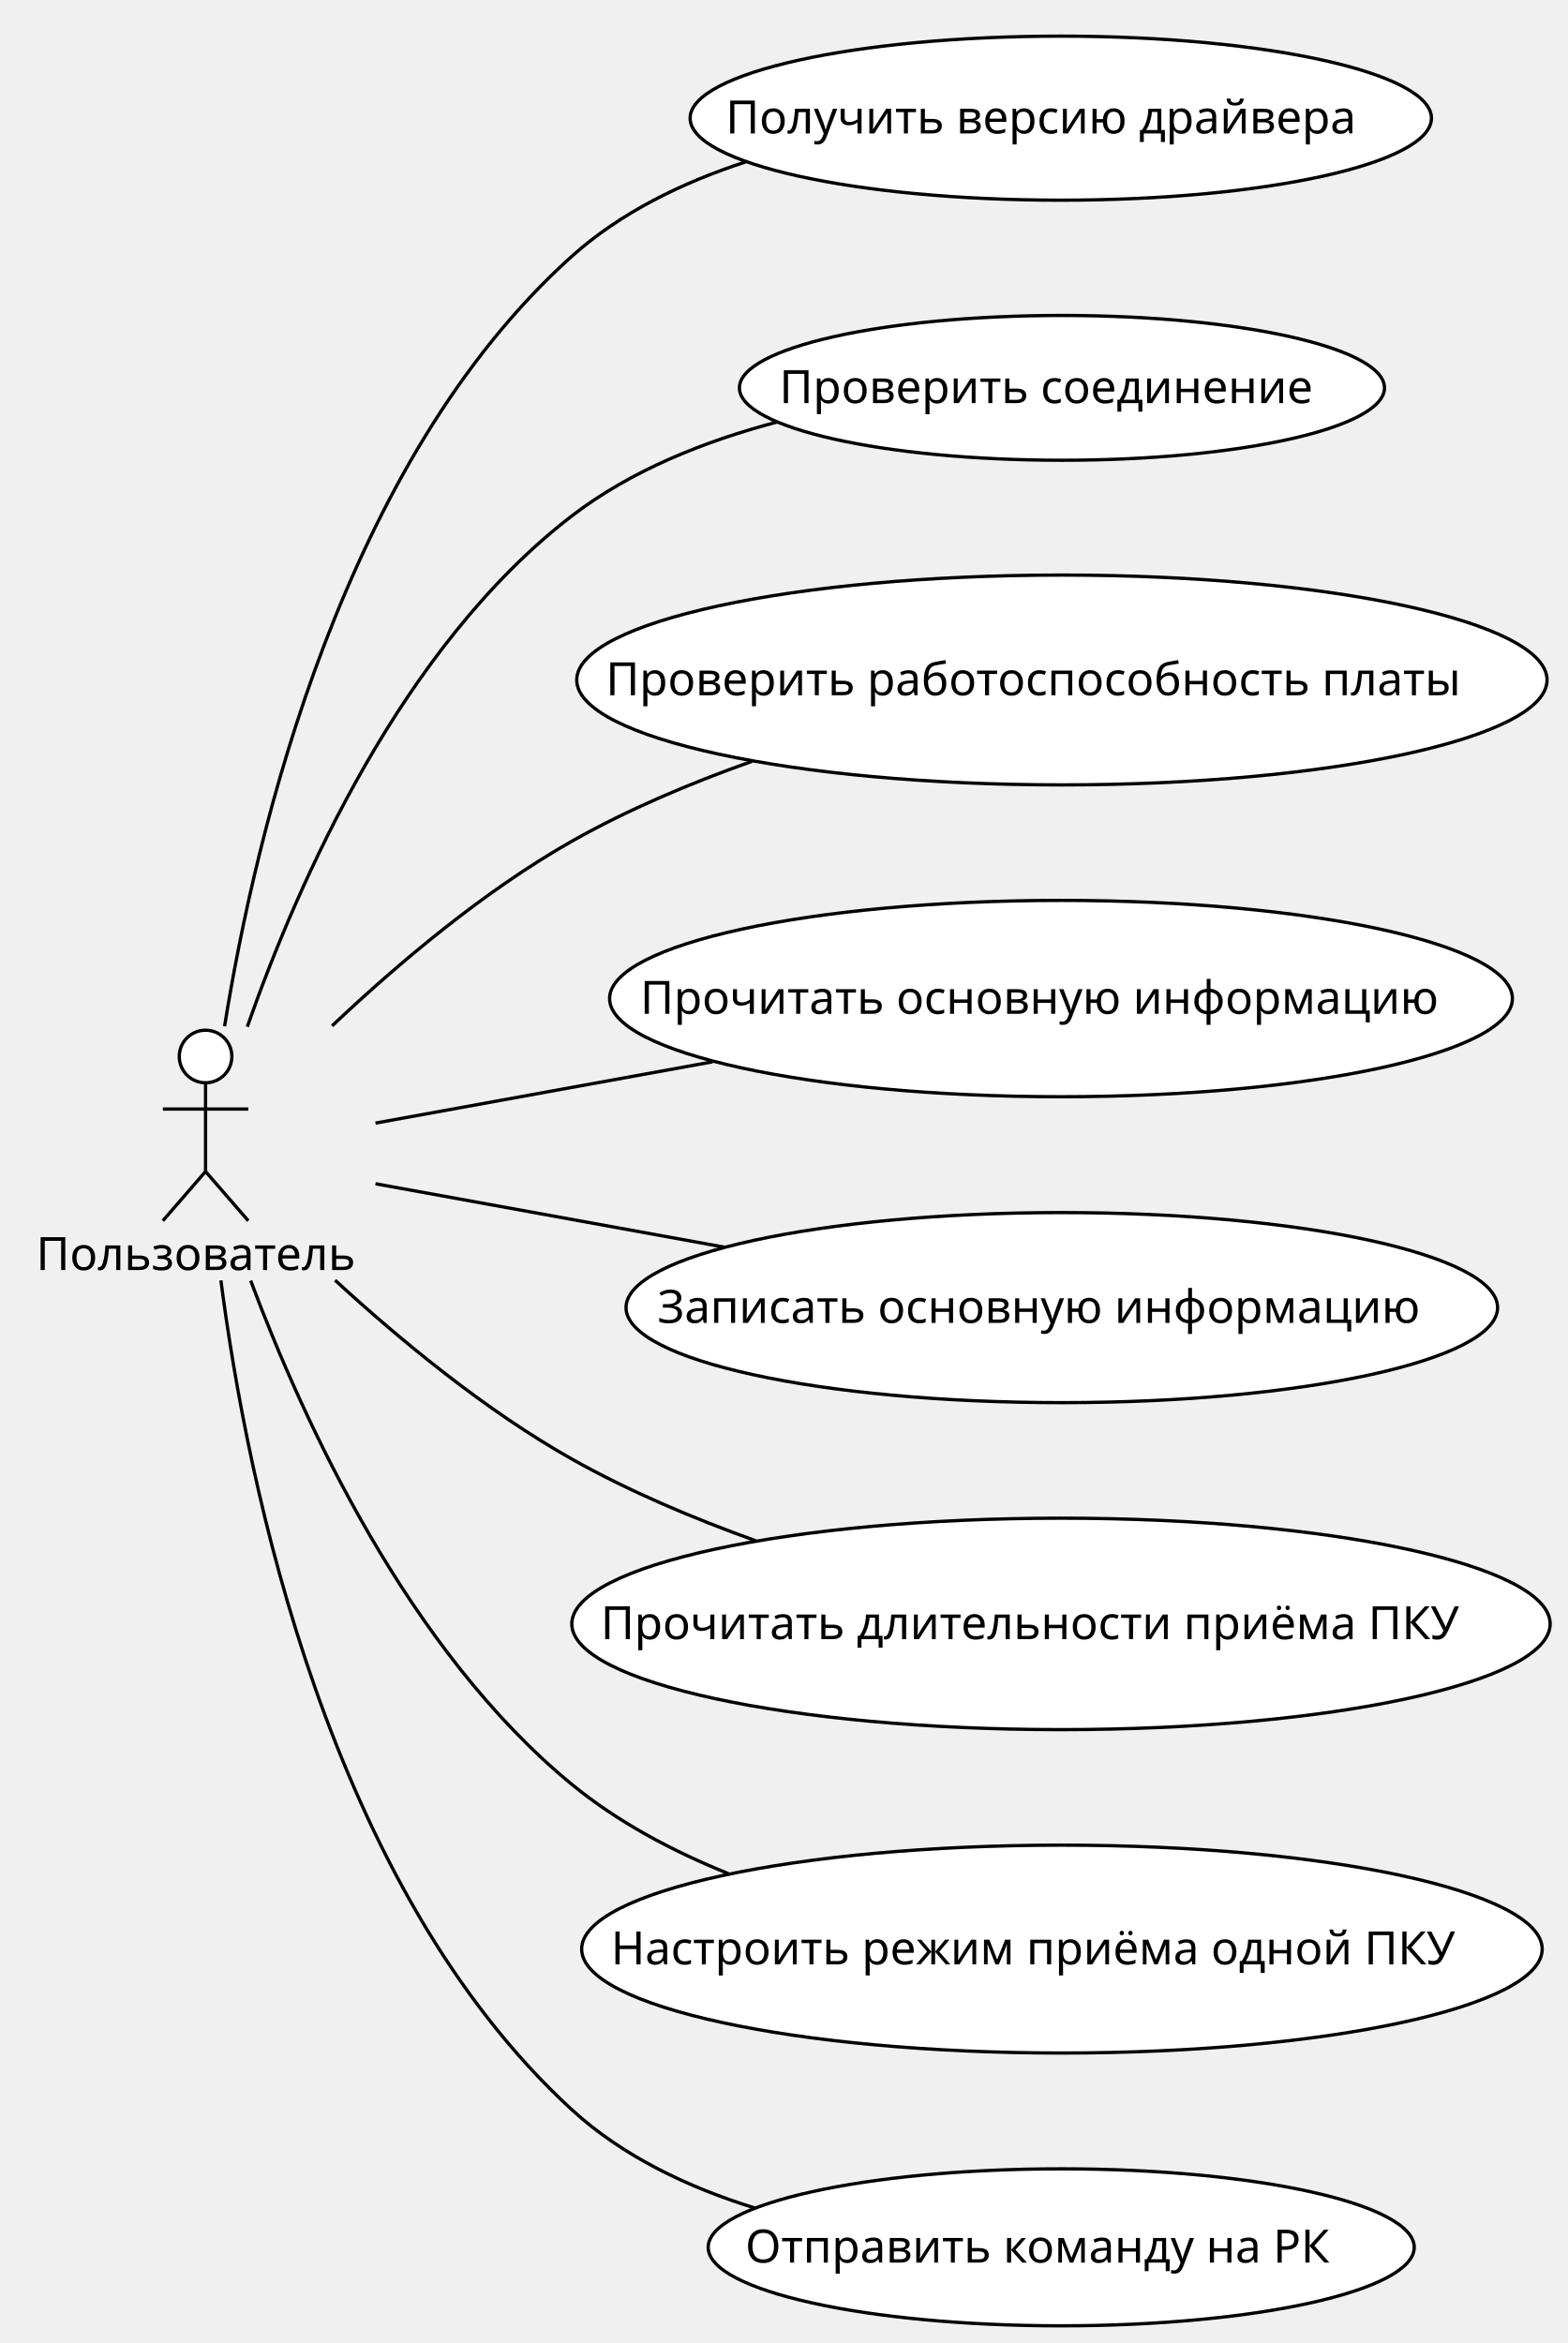
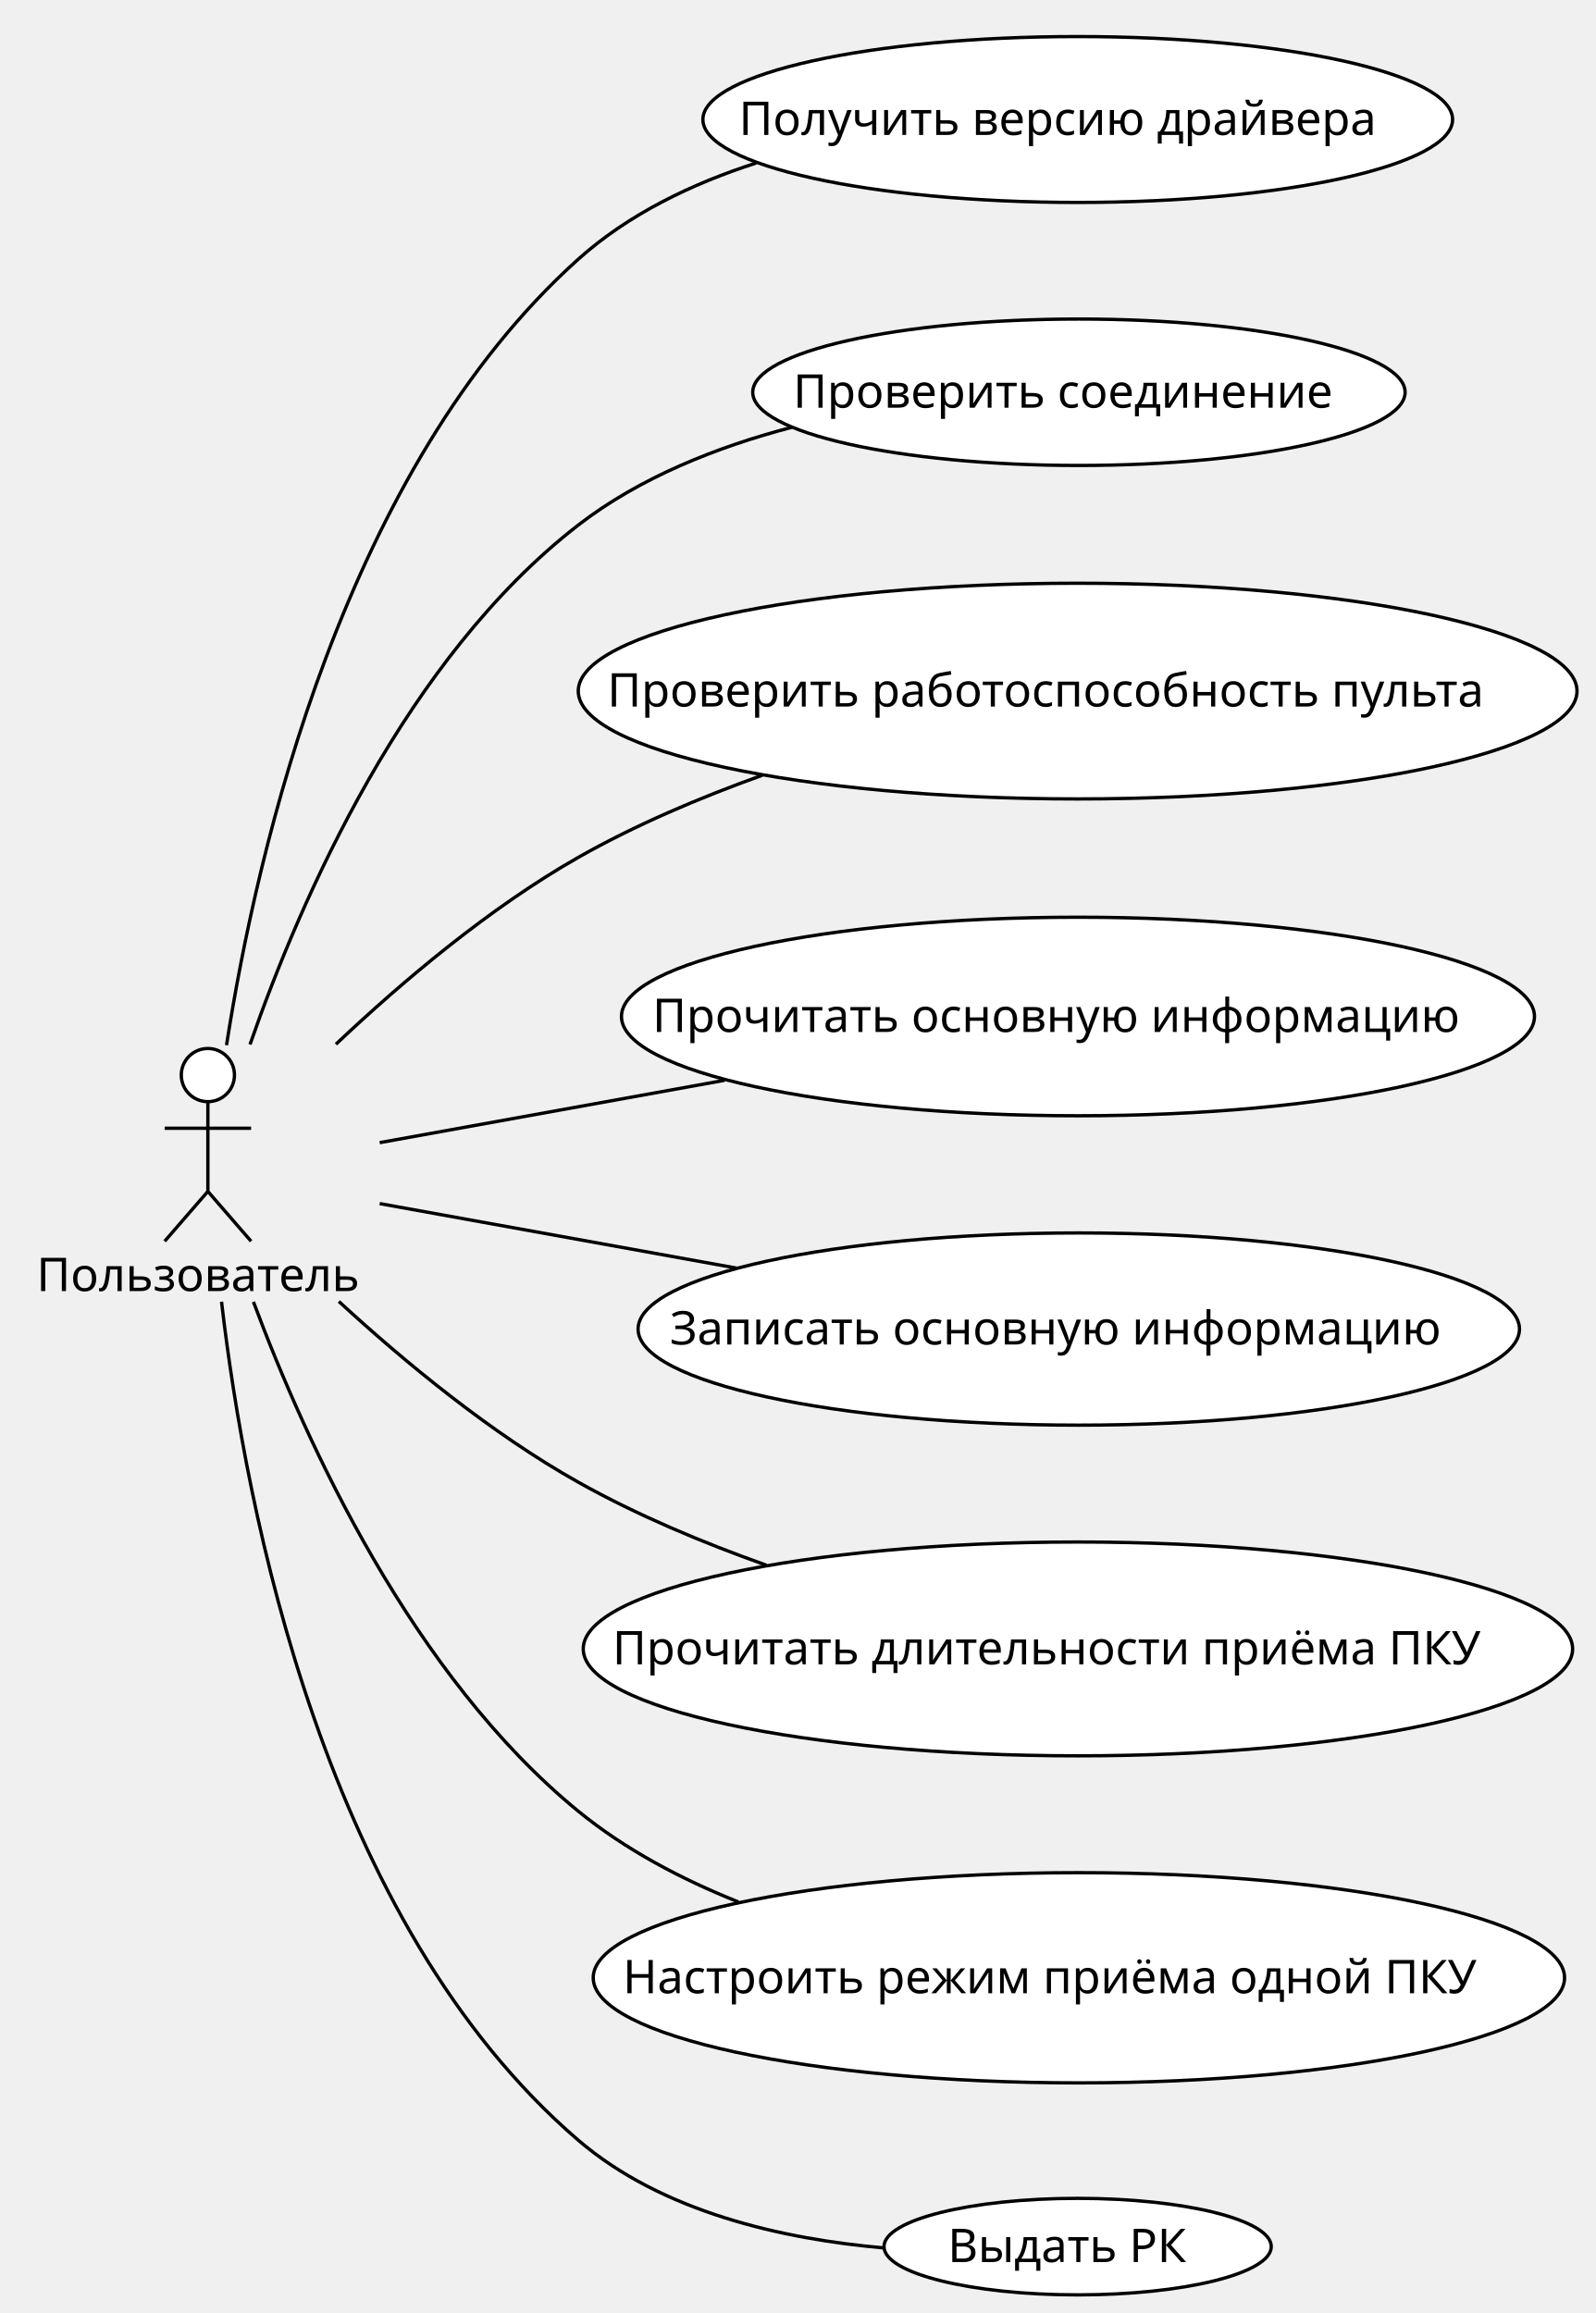
- <svg xmlns="http://www.w3.org/2000/svg" contentStyleType="text/css" data-diagram-type="DESCRIPTION" height="713px" preserveAspectRatio="none" style="width:477px;height:713px;background:#FFFFFF;" version="1.1" viewBox="0 0 477 713" width="477px" zoomAndPan="magnify">
+ <svg xmlns="http://www.w3.org/2000/svg" contentStyleType="text/css" data-diagram-type="DESCRIPTION" height="696px" preserveAspectRatio="none" style="width:480px;height:696px;background:#FFFFFF;" version="1.1" viewBox="0 0 480 696" width="480px" zoomAndPan="magnify">
  <defs />
  <g>
    <g class="entity" data-entity="user" data-source-line="6" data-uid="ent0002" id="entity_user">
-       <ellipse cx="62.55" cy="321.5" fill="#FFFFFF" rx="8" ry="8" style="stroke:#000000;stroke-width:1;" />
-       <path d="M62.55,329.5 L62.55,356.5 M49.55,337.5 L75.55,337.5 M62.55,356.5 L49.55,371.5 M62.55,356.5 L75.55,371.5" fill="none" style="stroke:#000000;stroke-width:1;" />
-       <text fill="#000000" font-family="Verdana" font-size="14" lengthAdjust="spacing" textLength="103.1" x="11" y="386.495">Пользователь</text>
+       <ellipse cx="62.55" cy="323.5" fill="#FFFFFF" rx="8" ry="8" style="stroke:#000000;stroke-width:1;" />
+       <path d="M62.55,331.5 L62.55,358.5 M49.55,339.5 L75.55,339.5 M62.55,358.5 L49.55,373.5 M62.55,358.5 L75.55,373.5" fill="none" style="stroke:#000000;stroke-width:1;" />
+       <text fill="#000000" font-family="Verdana" font-size="14" lengthAdjust="spacing" textLength="103.1" x="11" y="388.495">Пользователь</text>
    </g>
    <g class="entity" data-entity="get_version" data-source-line="8" data-uid="ent0003" id="entity_get_version">
-       <ellipse cx="322.794" cy="35.959" fill="#FFFFFF" rx="112.794" ry="24.959" style="stroke:#000000;stroke-width:1;" />
-       <text fill="#000000" font-family="Verdana" font-size="14" lengthAdjust="spacing" textLength="203.909" x="220.839" y="40.607">Получить версию драйвера</text>
+       <ellipse cx="324.294" cy="35.959" fill="#FFFFFF" rx="112.794" ry="24.959" style="stroke:#000000;stroke-width:1;" />
+       <text fill="#000000" font-family="Verdana" font-size="14" lengthAdjust="spacing" textLength="203.909" x="222.339" y="40.607">Получить версию драйвера</text>
    </g>
    <g class="entity" data-entity="check_connection" data-source-line="9" data-uid="ent0004" id="entity_check_connection">
-       <ellipse cx="323.15" cy="118.03" fill="#FFFFFF" rx="98.15" ry="22.03" style="stroke:#000000;stroke-width:1;" />
-       <text fill="#000000" font-family="Verdana" font-size="14" lengthAdjust="spacing" textLength="171.972" x="237.164" y="122.678">Проверить соединение</text>
+       <ellipse cx="324.65" cy="118.03" fill="#FFFFFF" rx="98.15" ry="22.03" style="stroke:#000000;stroke-width:1;" />
+       <text fill="#000000" font-family="Verdana" font-size="14" lengthAdjust="spacing" textLength="171.972" x="238.664" y="122.678">Проверить соединение</text>
    </g>
    <g class="entity" data-entity="get_hardware_status" data-source-line="10" data-uid="ent0005" id="entity_get_hardware_status">
-       <ellipse cx="323.13" cy="206.926" fill="#FFFFFF" rx="147.63" ry="31.926" style="stroke:#000000;stroke-width:1;" />
-       <text fill="#000000" font-family="Verdana" font-size="14" lengthAdjust="spacing" textLength="277.546" x="184.357" y="211.575">Проверить работоспособность платы</text>
+       <ellipse cx="324.262" cy="207.952" fill="#FFFFFF" rx="150.262" ry="32.453" style="stroke:#000000;stroke-width:1;" />
+       <text fill="#000000" font-family="Verdana" font-size="14" lengthAdjust="spacing" textLength="283.028" x="182.748" y="212.601">Проверить работоспособность пульта</text>
    </g>
    <g class="entity" data-entity="read_main_info" data-source-line="12" data-uid="ent0006" id="entity_read_main_info">
-       <ellipse cx="322.863" cy="303.873" fill="#FFFFFF" rx="137.363" ry="29.873" style="stroke:#000000;stroke-width:1;" />
-       <text fill="#000000" font-family="Verdana" font-size="14" lengthAdjust="spacing" textLength="256.074" x="194.826" y="308.521">Прочитать основную информацию</text>
+       <ellipse cx="324.363" cy="305.873" fill="#FFFFFF" rx="137.363" ry="29.873" style="stroke:#000000;stroke-width:1;" />
+       <text fill="#000000" font-family="Verdana" font-size="14" lengthAdjust="spacing" textLength="256.074" x="196.326" y="310.521">Прочитать основную информацию</text>
    </g>
    <g class="entity" data-entity="write_main_info" data-source-line="13" data-uid="ent0007" id="entity_write_main_info">
-       <ellipse cx="323.107" cy="397.921" fill="#FFFFFF" rx="132.607" ry="28.921" style="stroke:#000000;stroke-width:1;" />
-       <text fill="#000000" font-family="Verdana" font-size="14" lengthAdjust="spacing" textLength="246.073" x="200.07" y="402.57">Записать основную информацию</text>
+       <ellipse cx="324.607" cy="399.921" fill="#FFFFFF" rx="132.607" ry="28.921" style="stroke:#000000;stroke-width:1;" />
+       <text fill="#000000" font-family="Verdana" font-size="14" lengthAdjust="spacing" textLength="246.073" x="201.57" y="404.57">Записать основную информацию</text>
    </g>
    <g class="entity" data-entity="read_pku" data-source-line="15" data-uid="ent0008" id="entity_read_pku">
-       <ellipse cx="322.854" cy="494.171" fill="#FFFFFF" rx="148.854" ry="32.171" style="stroke:#000000;stroke-width:1;" />
-       <text fill="#000000" font-family="Verdana" font-size="14" lengthAdjust="spacing" textLength="280.096" x="182.806" y="498.819">Прочитать длительности приёма ПКУ</text>
+       <ellipse cx="324.354" cy="496.171" fill="#FFFFFF" rx="148.854" ry="32.171" style="stroke:#000000;stroke-width:1;" />
+       <text fill="#000000" font-family="Verdana" font-size="14" lengthAdjust="spacing" textLength="280.096" x="184.306" y="500.819">Прочитать длительности приёма ПКУ</text>
    </g>
    <g class="entity" data-entity="set_pku_mode" data-source-line="16" data-uid="ent0009" id="entity_set_pku_mode">
-       <ellipse cx="323.142" cy="593.128" fill="#FFFFFF" rx="146.142" ry="31.628" style="stroke:#000000;stroke-width:1;" />
-       <text fill="#000000" font-family="Verdana" font-size="14" lengthAdjust="spacing" textLength="274.442" x="185.921" y="597.777">Настроить режим приёма одной ПКУ</text>
+       <ellipse cx="324.642" cy="595.128" fill="#FFFFFF" rx="146.142" ry="31.628" style="stroke:#000000;stroke-width:1;" />
+       <text fill="#000000" font-family="Verdana" font-size="14" lengthAdjust="spacing" textLength="274.442" x="187.421" y="599.777">Настроить режим приёма одной ПКУ</text>
    </g>
    <g class="entity" data-entity="send_rk_by_index" data-source-line="18" data-uid="ent0010" id="entity_send_rk_by_index">
-       <ellipse cx="322.923" cy="683.885" fill="#FFFFFF" rx="107.424" ry="23.885" style="stroke:#000000;stroke-width:1;" />
-       <text fill="#000000" font-family="Verdana" font-size="14" lengthAdjust="spacing" textLength="192.295" x="226.776" y="688.533">Отправить команду на РК</text>
+       <ellipse cx="324.264" cy="676.024" fill="#FFFFFF" rx="58.264" ry="14.524" style="stroke:#000000;stroke-width:1;" />
+       <text fill="#000000" font-family="Verdana" font-size="14" lengthAdjust="spacing" textLength="78.155" x="285.187" y="680.672">Выдать РК</text>
    </g>
    <g class="link" data-entity-1="user" data-entity-2="get_version" data-source-line="20" data-uid="lnk11" id="link_user_get_version">
-       <path d="M68.34,312.31 C77.82,253.14 104.36,140.49 174,78 C188.91,64.62 207.79,55.48 227.02,49.23" fill="none" id="user-get_version" style="stroke:#000000;stroke-width:1;" />
+       <path d="M68.16,314.5 C77.42,255.01 103.73,141.05 174,78 C189.05,64.5 208.11,55.3 227.55,49.05" fill="none" id="user-get_version" style="stroke:#000000;stroke-width:1;" />
    </g>
    <g class="link" data-entity-1="user" data-entity-2="check_connection" data-source-line="21" data-uid="lnk12" id="link_user_check_connection">
-       <path d="M75.25,312.45 C90.73,268.26 122.22,196.8 174,157 C192.01,143.15 214.5,134.21 236.47,128.43" fill="none" id="user-check_connection" style="stroke:#000000;stroke-width:1;" />
+       <path d="M75.23,314.29 C90.67,269.9 122.14,198.11 174,158 C192.49,143.7 215.68,134.5 238.24,128.58" fill="none" id="user-check_connection" style="stroke:#000000;stroke-width:1;" />
    </g>
    <g class="link" data-entity-1="user" data-entity-2="get_hardware_status" data-source-line="22" data-uid="lnk13" id="link_user_get_hardware_status">
-       <path d="M101.05,312.18 C121.21,293.12 147.36,271.08 174,256 C190.96,246.4 210.09,238.33 228.82,231.68" fill="none" id="user-get_hardware_status" style="stroke:#000000;stroke-width:1;" />
+       <path d="M101.07,314.22 C121.24,295.17 147.38,273.12 174,258 C191.14,248.27 210.46,240.06 229.38,233.28" fill="none" id="user-get_hardware_status" style="stroke:#000000;stroke-width:1;" />
    </g>
    <g class="link" data-entity-1="user" data-entity-2="read_main_info" data-source-line="23" data-uid="lnk14" id="link_user_read_main_info">
-       <path d="M114.26,341.77 C143.52,336.45 181.42,329.56 216.82,323.12" fill="none" id="user-read_main_info" style="stroke:#000000;stroke-width:1;" />
+       <path d="M114.25,343.83 C143.8,338.48 182.2,331.54 218.02,325.07" fill="none" id="user-read_main_info" style="stroke:#000000;stroke-width:1;" />
    </g>
    <g class="link" data-entity-1="user" data-entity-2="write_main_info" data-source-line="24" data-uid="lnk15" id="link_user_write_main_info">
-       <path d="M114.26,360.23 C144.55,365.74 184.1,372.93 220.55,379.55" fill="none" id="user-write_main_info" style="stroke:#000000;stroke-width:1;" />
+       <path d="M114.25,362.17 C144.84,367.7 184.9,374.94 221.77,381.61" fill="none" id="user-write_main_info" style="stroke:#000000;stroke-width:1;" />
    </g>
    <g class="link" data-entity-1="user" data-entity-2="read_pku" data-source-line="25" data-uid="lnk16" id="link_user_read_pku">
-       <path d="M101.97,389.59 C122.08,408.06 147.89,429.3 174,444 C191.37,453.78 210.97,462.06 230.08,468.91" fill="none" id="user-read_pku" style="stroke:#000000;stroke-width:1;" />
+       <path d="M101.96,391.62 C122.05,410.1 147.87,431.34 174,446 C191.54,455.84 211.34,464.15 230.64,471" fill="none" id="user-read_pku" style="stroke:#000000;stroke-width:1;" />
    </g>
    <g class="link" data-entity-1="user" data-entity-2="set_pku_mode" data-source-line="26" data-uid="lnk17" id="link_user_set_pku_mode">
-       <path d="M76.28,389.71 C92.45,432.96 124.35,502.26 174,543 C187.94,554.44 204.63,563.31 221.69,570.18" fill="none" id="user-set_pku_mode" style="stroke:#000000;stroke-width:1;" />
+       <path d="M76.26,391.74 C92.41,435.02 124.29,504.33 174,545 C188.09,556.52 204.94,565.43 222.18,572.31" fill="none" id="user-set_pku_mode" style="stroke:#000000;stroke-width:1;" />
    </g>
    <g class="link" data-entity-1="user" data-entity-2="send_rk_by_index" data-source-line="27" data-uid="lnk18" id="link_user_send_rk_by_index">
-       <path d="M67.22,389.64 C75.29,451.89 100.12,574.24 174,642 C189.55,656.26 209.6,665.72 229.88,671.98" fill="none" id="user-send_rk_by_index" style="stroke:#000000;stroke-width:1;" />
+       <path d="M66.66,391.69 C73.96,454.58 97.73,578.53 174,644 C199.17,665.61 235.41,673.75 265.9,676.41" fill="none" id="user-send_rk_by_index" style="stroke:#000000;stroke-width:1;" />
    </g>
  </g>
</svg>
